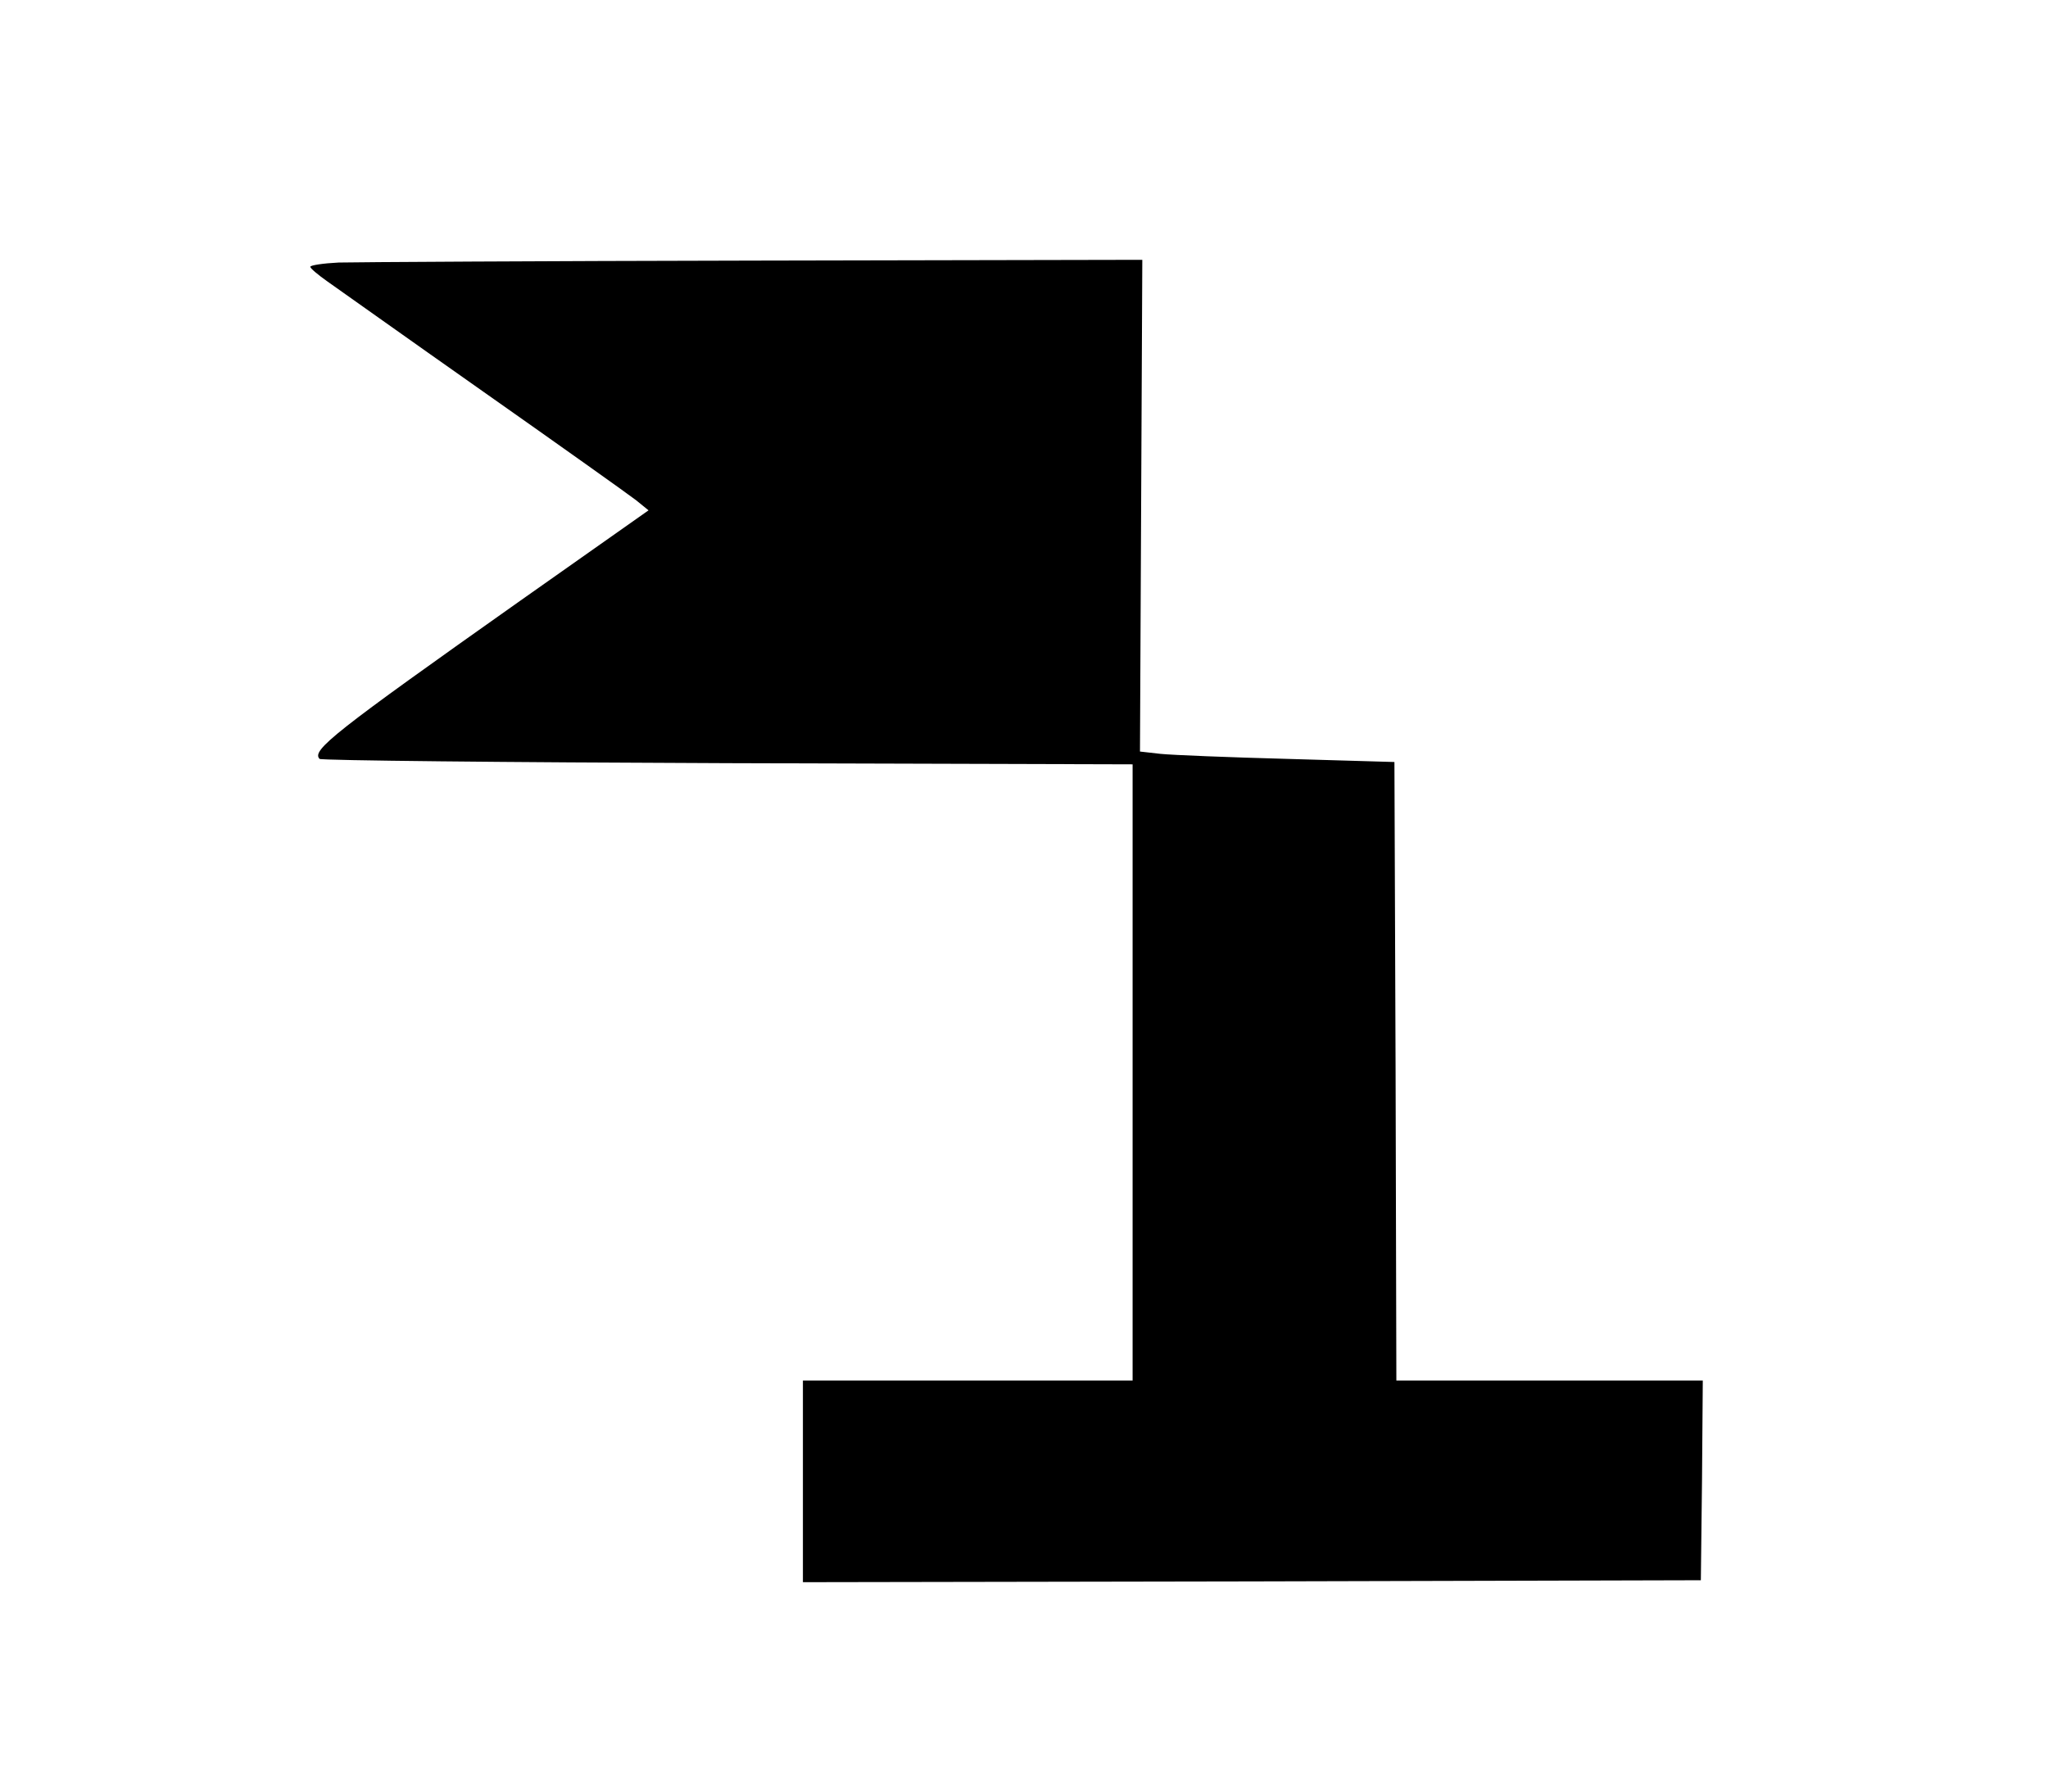
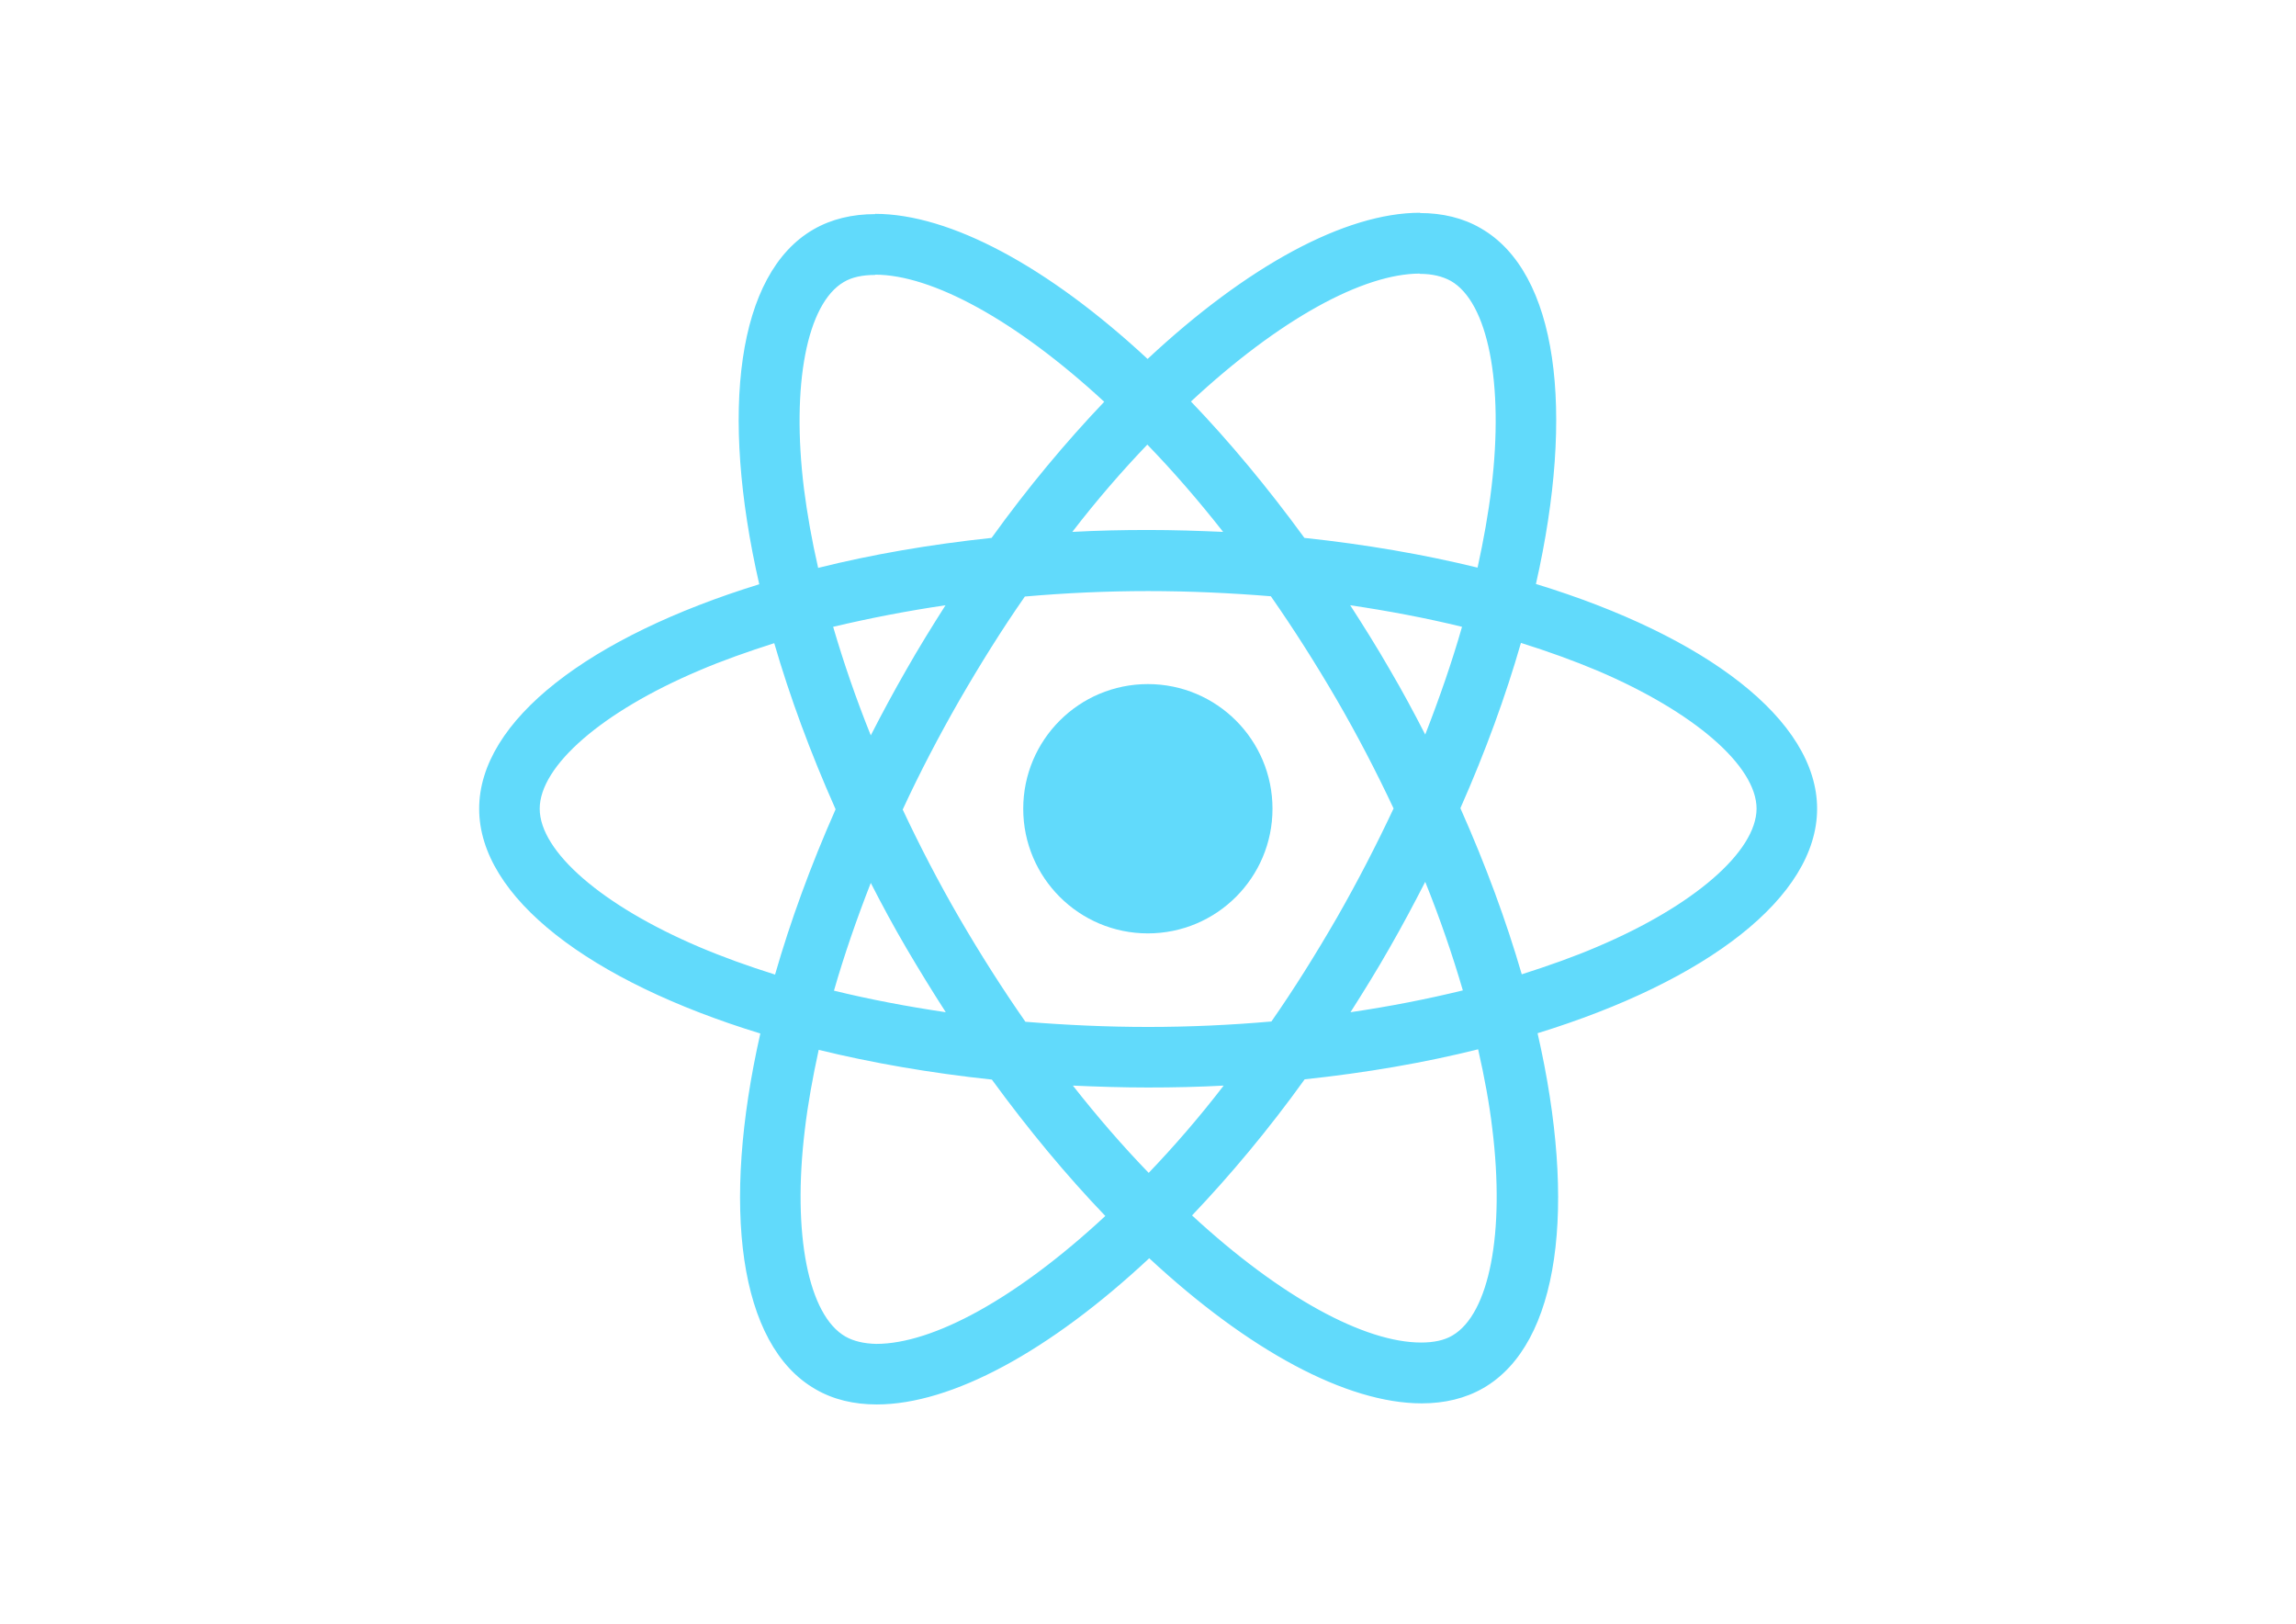
- <svg xmlns="http://www.w3.org/2000/svg" version="1.0" width="528pt" height="462pt" viewBox="0 0 528 462" preserveAspectRatio="xMidYMid meet">
-   <g transform="translate(0,462) scale(0.1,-0.1)" fill="#000000" stroke="none">
-     <path d="M873 3943 c-40 -2 -73 -7 -73 -11 0 -4 19 -20 43 -37 23 -16 204 -145 403 -285 199 -140 376 -266 394 -280 l32 -26 -332 -234 c-478 -338 -538 -385 -516 -407 4 -4 478 -9 1052 -11 l1044 -3 0 -794 0 -795 -425 0 -425 0 0 -260 0 -260 1158 2 1157 3 3 258 2 257 -395 0 -395 0 -2 797 -3 798 -275 8 c-151 4 -299 10 -328 13 l-53 6 3 634 3 634 -1000 -2 c-550 -1 -1033 -4 -1072 -5z" />
+ <svg xmlns="http://www.w3.org/2000/svg" viewBox="0 0 841.9 595.3">
+   <g fill="#61DAFB">
+     <path d="M666.3 296.5c0-32.5-40.7-63.3-103.1-82.4 14.4-63.6 8-114.2-20.2-130.4-6.5-3.8-14.1-5.6-22.4-5.6v22.3c4.6 0 8.3.9 11.4 2.6 13.6 7.8 19.5 37.5 14.9 75.7-1.1 9.4-2.9 19.3-5.1 29.4-19.6-4.8-41-8.5-63.5-10.9-13.5-18.5-27.5-35.3-41.6-50 32.6-30.3 63.2-46.9 84-46.9V78c-27.5 0-63.5 19.6-99.9 53.6-36.4-33.8-72.4-53.2-99.9-53.2v22.3c20.7 0 51.4 16.5 84 46.6-14 14.7-28 31.4-41.3 49.9-22.6 2.4-44 6.1-63.6 11-2.3-10-4-19.7-5.2-29-4.7-38.2 1.1-67.9 14.6-75.8 3-1.8 6.9-2.6 11.5-2.6V78.5c-8.4 0-16 1.8-22.6 5.6-28.1 16.2-34.4 66.7-19.9 130.1-62.2 19.2-102.7 49.9-102.7 82.3 0 32.5 40.7 63.3 103.1 82.4-14.4 63.6-8 114.2 20.2 130.4 6.5 3.8 14.1 5.6 22.5 5.6 27.5 0 63.5-19.6 99.9-53.6 36.4 33.8 72.4 53.2 99.9 53.2 8.4 0 16-1.8 22.6-5.6 28.1-16.2 34.4-66.7 19.9-130.1 62-19.1 102.5-49.9 102.5-82.3zm-130.2-66.7c-3.7 12.9-8.3 26.2-13.5 39.5-4.1-8-8.4-16-13.1-24-4.6-8-9.5-15.8-14.4-23.4 14.2 2.1 27.9 4.7 41 7.9zm-45.8 106.5c-7.8 13.5-15.8 26.3-24.1 38.2-14.9 1.3-30 2-45.2 2-15.1 0-30.2-.7-45-1.9-8.3-11.9-16.4-24.6-24.2-38-7.6-13.1-14.5-26.4-20.8-39.8 6.2-13.4 13.2-26.8 20.7-39.9 7.8-13.5 15.8-26.3 24.1-38.2 14.9-1.3 30-2 45.2-2 15.1 0 30.2.7 45 1.9 8.3 11.9 16.4 24.6 24.2 38 7.6 13.1 14.5 26.4 20.8 39.8-6.3 13.4-13.2 26.8-20.7 39.9zm32.3-13c5.4 13.4 10 26.8 13.8 39.8-13.1 3.2-26.9 5.9-41.2 8 4.9-7.7 9.8-15.6 14.4-23.7 4.6-8 8.9-16.1 13-24.1zM421.2 430c-9.3-9.6-18.6-20.3-27.8-32 9 .4 18.2.7 27.5.7 9.4 0 18.7-.2 27.8-.7-9 11.7-18.3 22.4-27.5 32zm-74.4-58.9c-14.2-2.1-27.9-4.7-41-7.9 3.7-12.9 8.3-26.2 13.5-39.5 4.1 8 8.4 16 13.1 24 4.7 8 9.5 15.8 14.4 23.4zM420.7 163c9.3 9.6 18.6 20.3 27.8 32-9-.4-18.2-.7-27.5-.7-9.4 0-18.7.2-27.8.7 9-11.7 18.3-22.4 27.5-32zm-74 58.9c-4.9 7.7-9.8 15.6-14.4 23.7-4.6 8-8.9 16-13 24-5.4-13.4-10-26.8-13.8-39.8 13.1-3.1 26.9-5.8 41.2-7.9zm-90.5 125.2c-35.4-15.1-58.3-34.9-58.3-50.6 0-15.7 22.9-35.6 58.3-50.6 8.6-3.7 18-7 27.7-10.1 5.7 19.6 13.2 40 22.5 60.9-9.2 20.8-16.6 41.1-22.2 60.6-9.9-3.1-19.3-6.5-28-10.2zM310 490c-13.6-7.8-19.5-37.5-14.9-75.7 1.1-9.4 2.9-19.3 5.1-29.4 19.6 4.8 41 8.5 63.5 10.9 13.5 18.5 27.5 35.3 41.6 50-32.6 30.3-63.2 46.9-84 46.9-4.5-.1-8.3-1-11.3-2.7zm237.2-76.2c4.7 38.2-1.1 67.9-14.6 75.8-3 1.8-6.9 2.6-11.5 2.6-20.7 0-51.4-16.5-84-46.6 14-14.7 28-31.4 41.3-49.9 22.6-2.4 44-6.1 63.6-11 2.3 10.1 4.1 19.8 5.2 29.1zm38.5-66.7c-8.6 3.7-18 7-27.7 10.1-5.7-19.6-13.2-40-22.5-60.9 9.2-20.8 16.6-41.1 22.2-60.6 9.9 3.1 19.3 6.5 28.1 10.2 35.4 15.1 58.3 34.9 58.3 50.6-.1 15.7-23 35.6-58.4 50.6zM320.8 78.4z" />
+     <circle cx="420.9" cy="296.5" r="45.7" />
+     <path d="M520.5 78.1z" />
  </g>
</svg>
